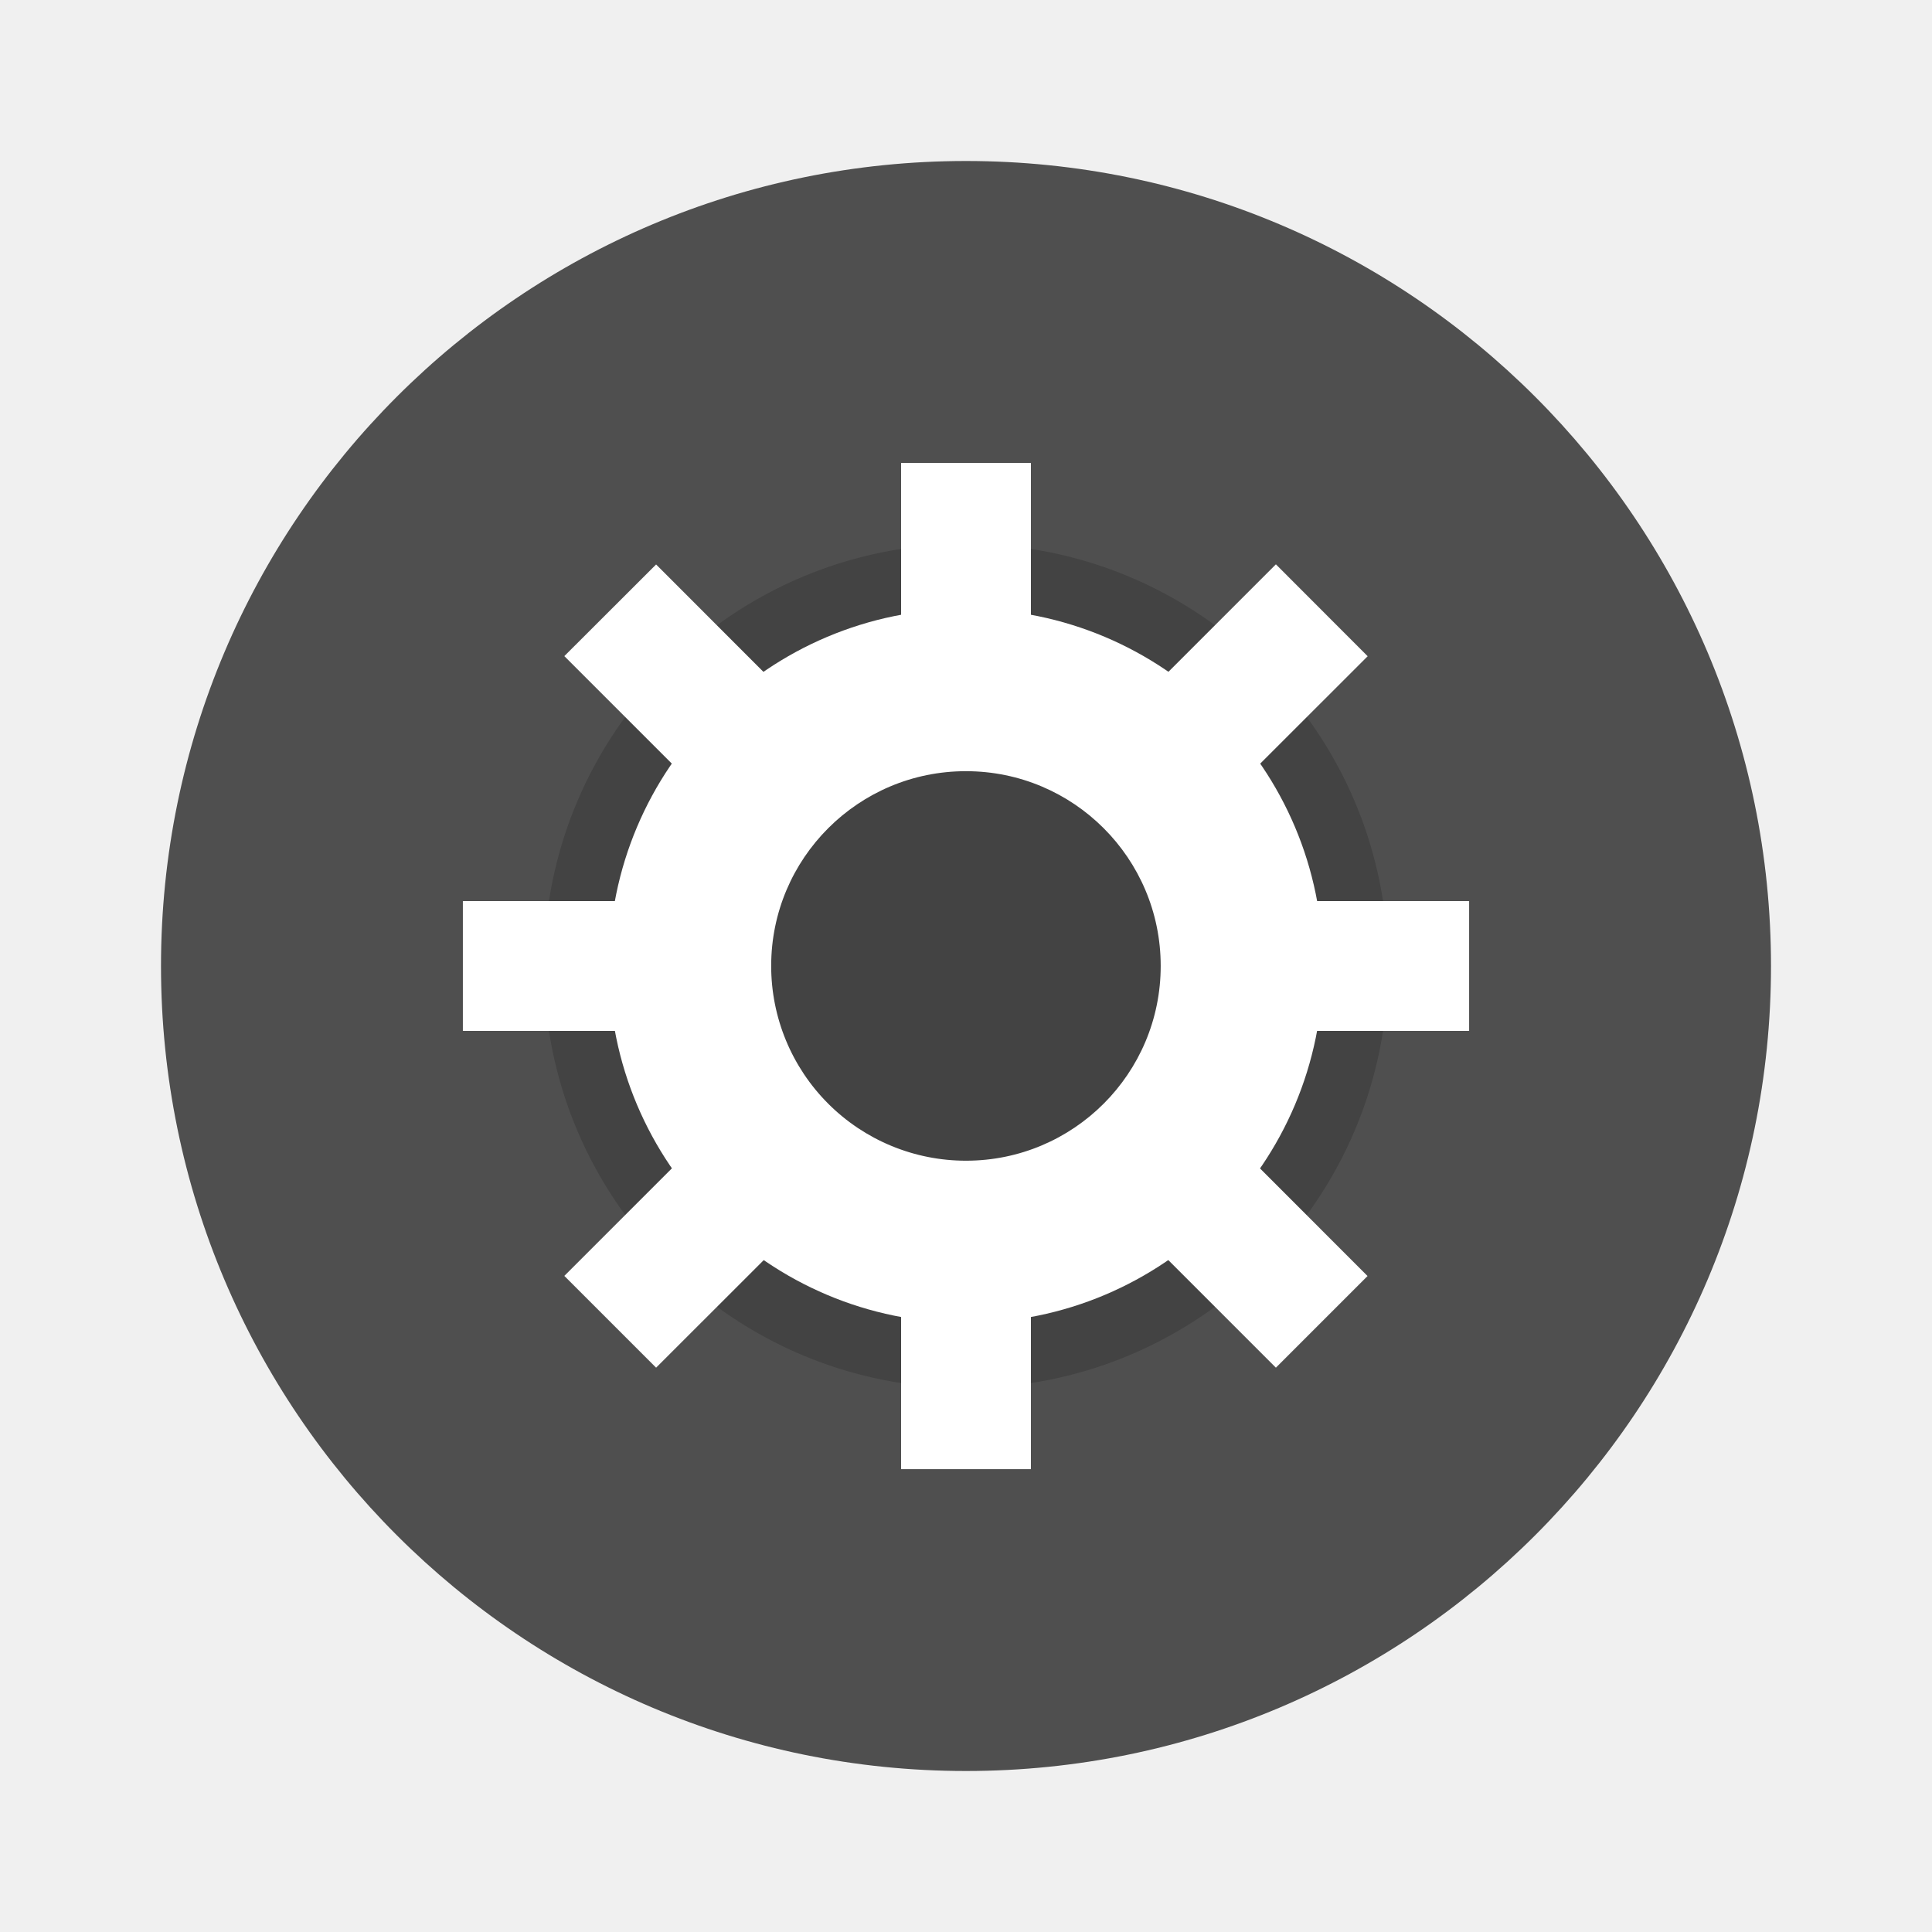
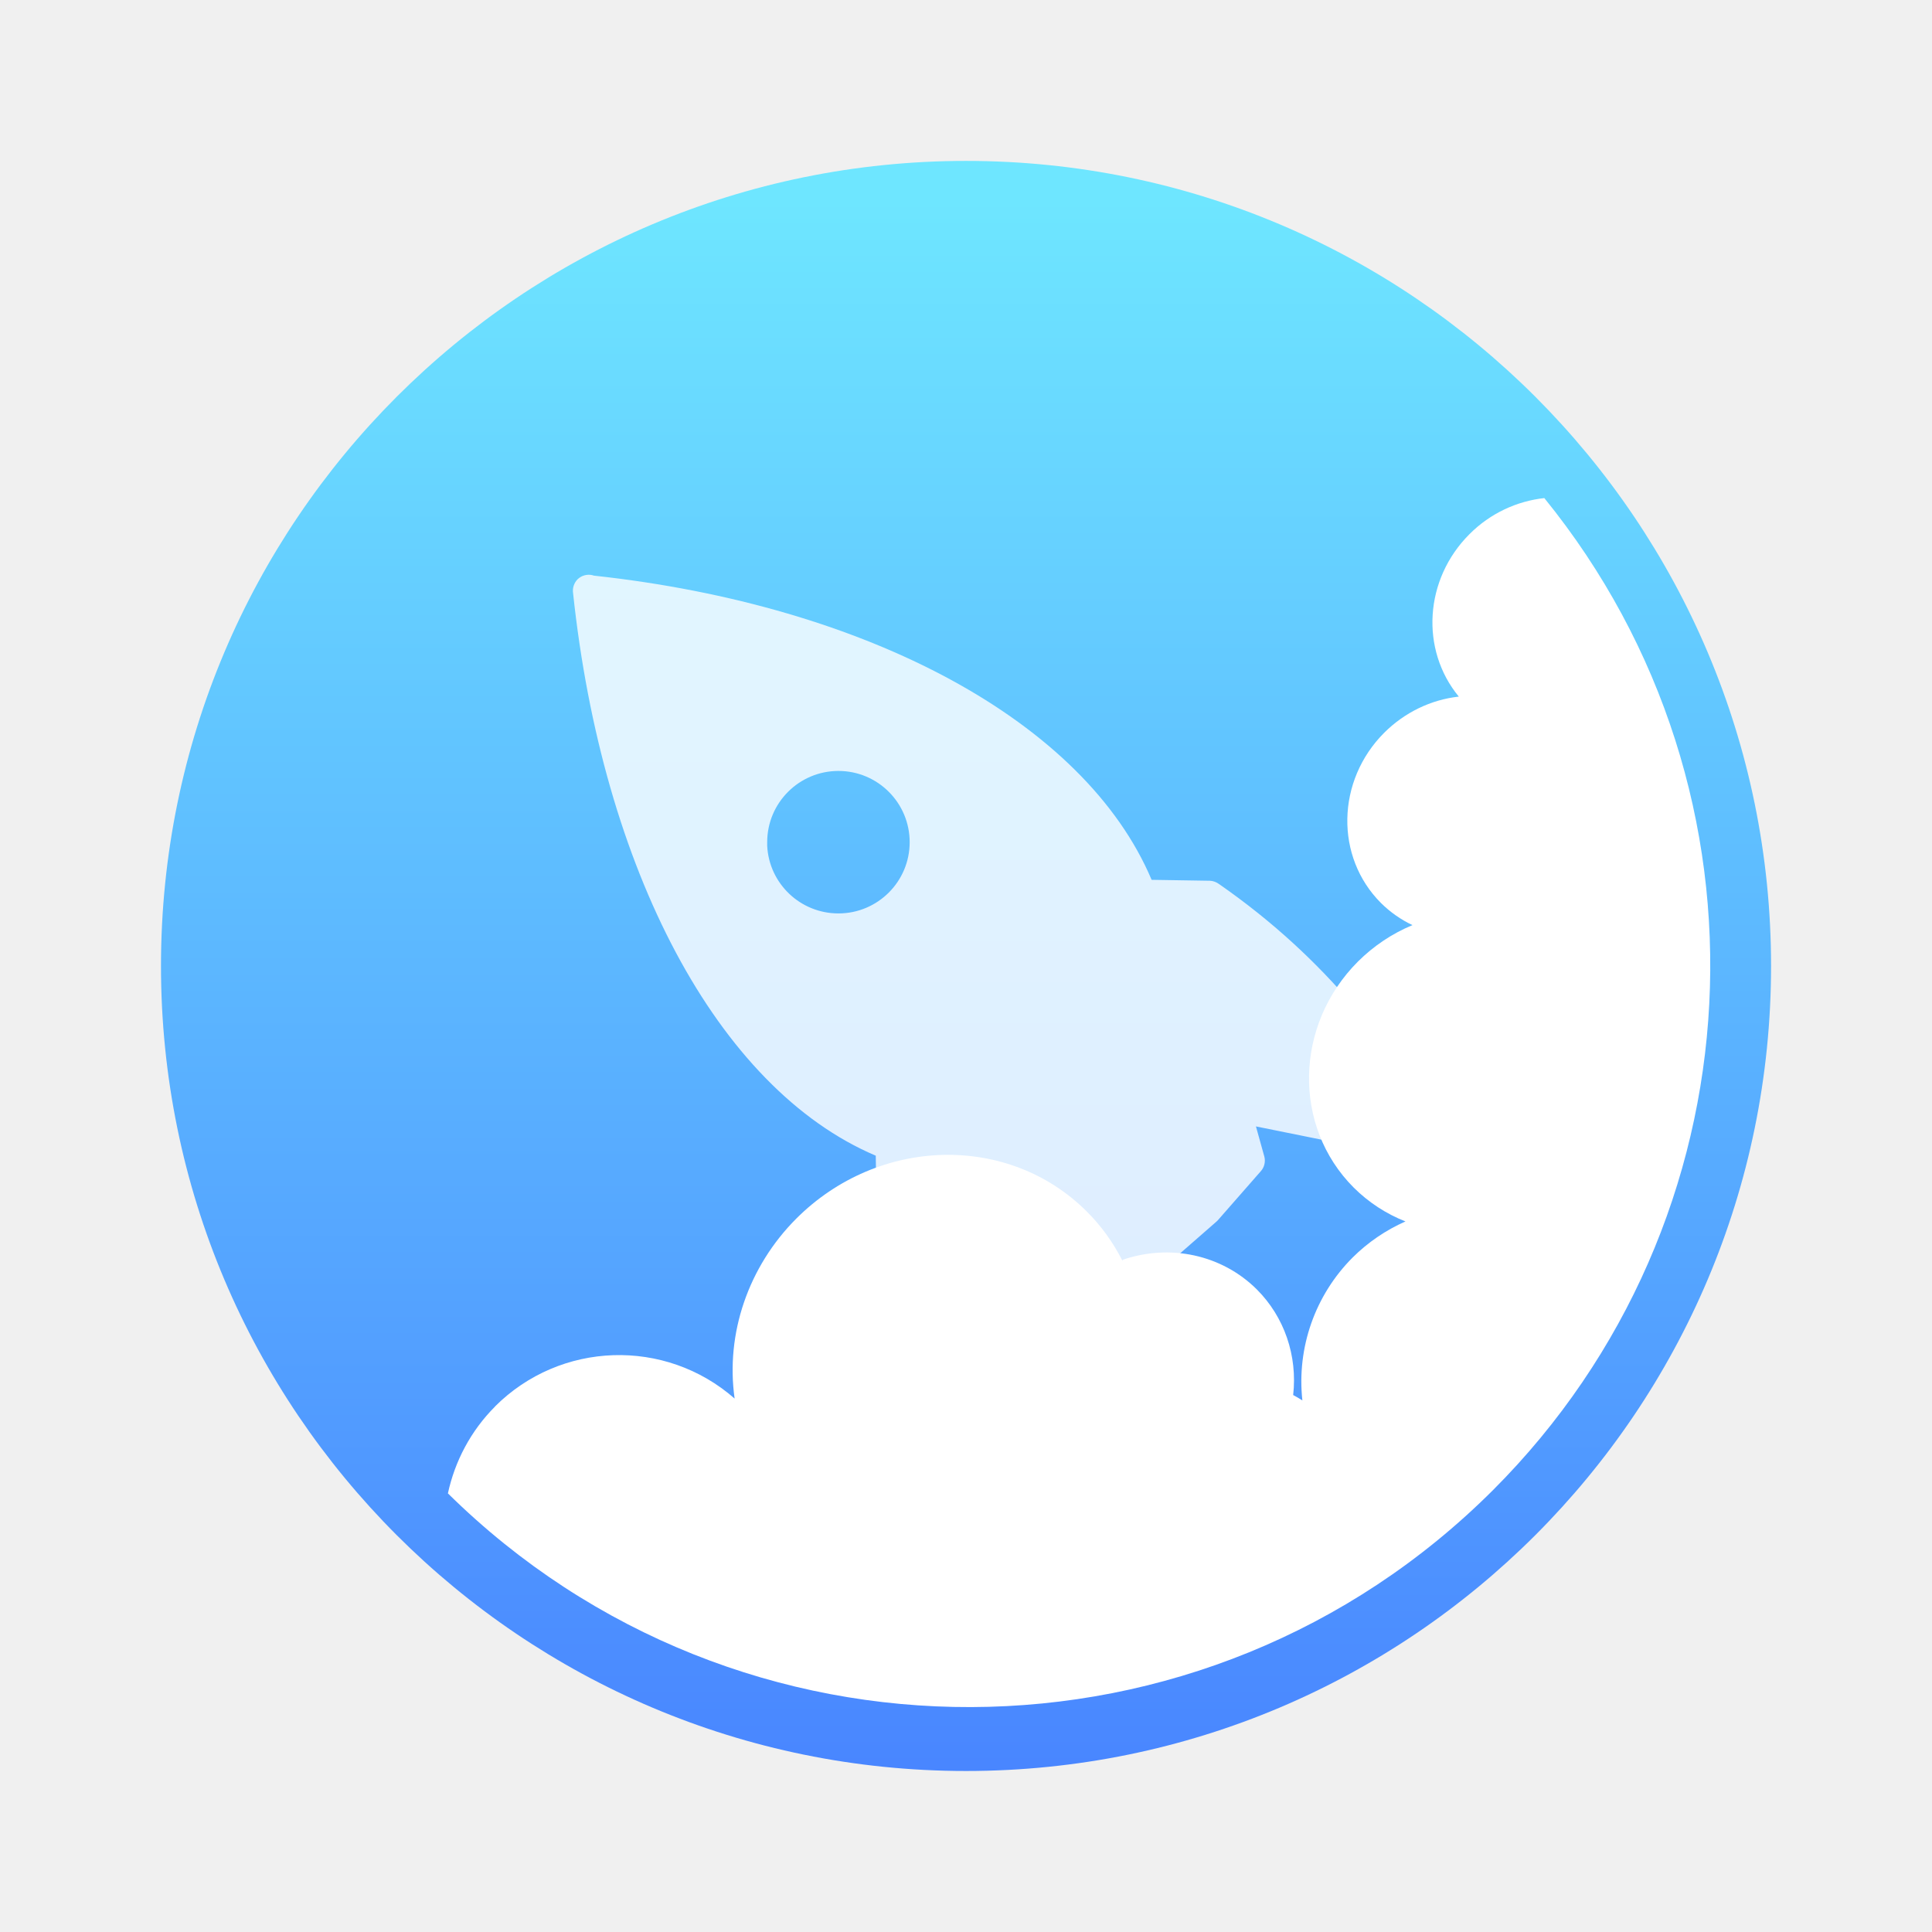
- <svg xmlns="http://www.w3.org/2000/svg" width="240" height="240" version="1" id="svg6">
-   <defs id="defs10">
-     <linearGradient id="a" x1="47" x2="59.998" y1="41" y2="53.978" gradientTransform="matrix(3.571544,0,0,3.571544,4.699276,27.85269)" gradientUnits="userSpaceOnUse">
-       <stop offset="0" id="stop2" />
-       <stop stop-color="#242424" stop-opacity="0" offset="1" id="stop4" />
+ <svg xmlns="http://www.w3.org/2000/svg" xmlns:xlink="http://www.w3.org/1999/xlink" width="240" height="240" viewBox="0 0 63.5 63.5" version="1.1" id="svg8">
+   <defs id="defs2">
+     <linearGradient id="linearGradient818">
+       <stop style="stop-color:#4986ff;stop-opacity:1" offset="0" id="stop814" />
+       <stop style="stop-color:#6ee6ff;stop-opacity:1" offset="1" id="stop816" />
    </linearGradient>
+     <linearGradient xlink:href="#linearGradient818" id="linearGradient820" x1="8.386" y1="296.683" x2="8.386" y2="280.713" gradientUnits="userSpaceOnUse" gradientTransform="matrix(0.9492521,0,0,0.9492521,0.2894544,14.73589)" />
+     <style type="text/css" id="current-color-scheme">
+    .ColorScheme-Text { color:#5c616c; } .ColorScheme-Highlight { color:#5294e2; }
+   </style>
+     <style type="text/css" id="current-color-scheme-3">
+    .ColorScheme-Text { color:#5c616c; } .ColorScheme-Highlight { color:#5294e2; }
+   </style>
+     <style type="text/css" id="current-color-scheme-7">
+    .ColorScheme-Text { color:#5c616c; } .ColorScheme-Highlight { color:#5294e2; }
+   </style>
+     <style type="text/css" id="current-color-scheme-35">
+    .ColorScheme-Text { color:#5c616c; } .ColorScheme-Highlight { color:#5294e2; }
+   </style>
+     <style type="text/css" id="current-color-scheme-9">
+    .ColorScheme-Text { color:#5c616c; } .ColorScheme-Highlight { color:#5294e2; }
+   </style>
+     <style type="text/css" id="current-color-scheme-2">
+    .ColorScheme-Text { color:#5c616c; } .ColorScheme-Highlight { color:#5294e2; }
+   </style>
+     <style type="text/css" id="current-color-scheme-0">
+    .ColorScheme-Text { color:#5c616c; } .ColorScheme-Highlight { color:#5294e2; }
+   </style>
+     <style type="text/css" id="current-color-scheme-36">
+    .ColorScheme-Text { color:#5c616c; } .ColorScheme-Highlight { color:#5294e2; }
+   </style>
+     <style type="text/css" id="current-color-scheme-6">
+    .ColorScheme-Text { color:#5c616c; } .ColorScheme-Highlight { color:#5294e2; }
+   </style>
+     <style type="text/css" id="current-color-scheme-61">
+    .ColorScheme-Text { color:#5c616c; } .ColorScheme-Highlight { color:#5294e2; }
+   </style>
+     <style type="text/css" id="current-color-scheme-79">
+    .ColorScheme-Text { color:#5c616c; } .ColorScheme-Highlight { color:#5294e2; }
+   </style>
+     <style type="text/css" id="current-color-scheme-23">
+    .ColorScheme-Text { color:#5c616c; } .ColorScheme-Highlight { color:#5294e2; }
+   </style>
+     <style type="text/css" id="current-color-scheme-92">
+    .ColorScheme-Text { color:#5c616c; } .ColorScheme-Highlight { color:#5294e2; }
+   </style>
+     <style type="text/css" id="current-color-scheme-97">
+    .ColorScheme-Text { color:#5c616c; } .ColorScheme-Highlight { color:#5294e2; }
+   </style>
+     <style type="text/css" id="current-color-scheme-612">
+    .ColorScheme-Text { color:#5c616c; } .ColorScheme-Highlight { color:#5294e2; }
+   </style>
+     <style id="current-color-scheme-1" type="text/css">
+    .ColorScheme-Text { color:#5c616c; } .ColorScheme-Highlight { color:#5294e2; }
+   </style>
+     <style id="current-color-scheme-3-0" type="text/css">
+    .ColorScheme-Text { color:#5c616c; } .ColorScheme-Highlight { color:#5294e2; }
+   </style>
+     <style id="current-color-scheme-7-6" type="text/css">
+    .ColorScheme-Text { color:#5c616c; } .ColorScheme-Highlight { color:#5294e2; }
+   </style>
+     <style id="current-color-scheme-35-3" type="text/css">
+    .ColorScheme-Text { color:#5c616c; } .ColorScheme-Highlight { color:#5294e2; }
+   </style>
+     <style id="current-color-scheme-9-2" type="text/css">
+    .ColorScheme-Text { color:#5c616c; } .ColorScheme-Highlight { color:#5294e2; }
+   </style>
+     <style id="current-color-scheme-2-0" type="text/css">
+    .ColorScheme-Text { color:#5c616c; } .ColorScheme-Highlight { color:#5294e2; }
+   </style>
+     <style id="current-color-scheme-0-6" type="text/css">
+    .ColorScheme-Text { color:#5c616c; } .ColorScheme-Highlight { color:#5294e2; }
+   </style>
+     <style id="current-color-scheme-36-1" type="text/css">
+    .ColorScheme-Text { color:#5c616c; } .ColorScheme-Highlight { color:#5294e2; }
+   </style>
+     <style id="current-color-scheme-6-5" type="text/css">
+    .ColorScheme-Text { color:#5c616c; } .ColorScheme-Highlight { color:#5294e2; }
+   </style>
+     <style id="current-color-scheme-61-5" type="text/css">
+    .ColorScheme-Text { color:#5c616c; } .ColorScheme-Highlight { color:#5294e2; }
+   </style>
+     <style id="current-color-scheme-79-4" type="text/css">
+    .ColorScheme-Text { color:#5c616c; } .ColorScheme-Highlight { color:#5294e2; }
+   </style>
+     <style id="current-color-scheme-23-7" type="text/css">
+    .ColorScheme-Text { color:#5c616c; } .ColorScheme-Highlight { color:#5294e2; }
+   </style>
+     <style id="current-color-scheme-92-6" type="text/css">
+    .ColorScheme-Text { color:#5c616c; } .ColorScheme-Highlight { color:#5294e2; }
+   </style>
+     <style id="current-color-scheme-97-5" type="text/css">
+    .ColorScheme-Text { color:#5c616c; } .ColorScheme-Highlight { color:#5294e2; }
+   </style>
+     <style id="current-color-scheme-612-6" type="text/css">
+    .ColorScheme-Text { color:#5c616c; } .ColorScheme-Highlight { color:#5294e2; }
+   </style>
  </defs>
-   <g id="g842">
-     <circle style="opacity:1;fill:#4f4f4f;fill-opacity:1" id="path825" cx="120" cy="120" r="100" />
-     <g id="g1274">
-       <circle id="circle4" r="52.426" cy="120" cx="120" style="opacity:0.15;stroke-width:15.24" />
-       <g id="g10-3" style="fill:#ffffff" transform="matrix(15.24019,0,0,15.24019,-9.038646,-4277.266)">
-         <path id="path6" d="m 8.467,285.62 a 2.91,2.91 0 0 0 -2.91,2.91 2.91,2.91 0 0 0 2.91,2.91 2.91,2.91 0 0 0 2.91,-2.91 2.91,2.91 0 0 0 -2.91,-2.91 z m 0,1.323 a 1.587,1.587 0 0 1 1.587,1.587 1.587,1.587 0 0 1 -1.587,1.588 1.587,1.587 0 0 1 -1.588,-1.588 1.587,1.587 0 0 1 1.588,-1.587 z" />
-         <path id="path8" d="m 7.938,284.43 h 1.058 v 1.852 H 7.938 Z m 0,6.35 h 1.058 v 1.852 H 7.938 Z m 4.63,-2.778 v 1.058 h -1.852 v -1.058 z m -6.35,0 v 1.058 H 4.366 v -1.058 z m 5.522,3.056 -0.747,0.747 -1.31,-1.31 0.748,-0.747 z m -4.49,-4.49 -0.747,0.747 -1.31,-1.31 0.748,-0.747 z m -1.309,5.237 -0.748,-0.748 1.31,-1.31 0.748,0.749 z m 4.49,-4.49 -0.748,-0.748 1.31,-1.31 0.748,0.749 z" />
-       </g>
+   <g id="layer1" transform="translate(0,-233.5)">
+     <g id="g874" transform="matrix(3.398364,0,0,3.398364,3.445806,-715.601)">
+       <circle r="7.786" cy="288.624" cx="8.329" id="path815" style="opacity:1;fill:url(#linearGradient820);fill-opacity:1;stroke:none;stroke-width:0.176;stroke-linecap:round;stroke-linejoin:round;stroke-miterlimit:4;stroke-dasharray:none;stroke-opacity:1" />
+       <g id="text891" style="font-style:normal;font-variant:normal;font-weight:normal;font-stretch:normal;font-size:2.462px;line-height:1.25;font-family:Sawasdee;-inkscape-font-specification:Sawasdee;letter-spacing:0px;word-spacing:0px;fill:#000000;fill-opacity:1;stroke:none;stroke-width:0.062" aria-label="hip-hip" />
+       <path style="fill:#ffffff;fill-opacity:0.806;stroke-width:0.033" d="m 4.527,285.002 c -1.477e-4,0.003 6.645e-4,0.006 0.001,0.01 0.282,2.669 1.392,4.795 2.928,5.447 l 0.008,0.562 c 7.048e-4,0.03 0.01,0.06 0.027,0.084 0.722,1.041 1.593,1.699 2.457,2.176 0.051,0.028 0.117,0.024 0.164,-0.01 0.047,-0.035 0.072,-0.098 0.06,-0.155 l -0.333,-1.649 0.291,0.081 c 0.048,0.014 0.103,9.5e-4 0.141,-0.032 l 0.476,-0.416 c 2.95e-4,-3.3e-4 7.18e-4,-7.1e-4 10e-4,-9.5e-4 0.006,-0.004 0.01,-0.01 0.015,-0.014 l 0.418,-0.477 c 0.034,-0.038 0.046,-0.093 0.033,-0.141 l -0.081,-0.291 1.649,0.333 c 0.057,0.011 0.119,-0.013 0.154,-0.06 0.034,-0.046 0.039,-0.113 0.011,-0.164 -0.477,-0.865 -1.134,-1.734 -2.175,-2.456 -0.025,-0.017 -0.054,-0.028 -0.084,-0.029 l -0.564,-0.009 c -0.647,-1.529 -2.74,-2.654 -5.394,-2.942 -0.047,-0.017 -0.102,-0.008 -0.142,0.022 -0.04,0.029 -0.063,0.08 -0.061,0.129 z m 1.879,2.461 c -4.631e-4,-0.012 -3.82e-5,-0.024 5.3e-6,-0.036 -3e-7,-0.381 0.309,-0.689 0.689,-0.689 0.381,0 0.689,0.309 0.689,0.689 7e-7,0.381 -0.309,0.689 -0.689,0.689 -0.369,-10e-6 -0.671,-0.289 -0.689,-0.654 z" id="path4556-6" />
+       <path style="fill:#ffffff;stroke-width:0.033" d="m 3.776,292.883 c -0.24,0.24 -0.391,0.534 -0.458,0.842 a 7.173,7.173 0 0 0 10.109,-0.033 7.173,7.173 0 0 0 0.495,-9.593 c -0.263,0.029 -0.521,0.145 -0.725,0.35 -0.434,0.434 -0.478,1.114 -0.102,1.57 -0.271,0.03 -0.525,0.154 -0.721,0.349 -0.464,0.464 -0.478,1.202 -0.031,1.648 0.088,0.087 0.191,0.16 0.304,0.213 -0.196,0.081 -0.375,0.201 -0.527,0.352 -0.615,0.615 -0.634,1.594 -0.041,2.187 0.145,0.144 0.315,0.254 0.5,0.327 a 1.696,1.696 0 0 0 -0.511,0.349 1.696,1.696 0 0 0 -0.486,1.382 c -0.029,-0.018 -0.058,-0.036 -0.089,-0.052 0.043,-0.382 -0.086,-0.756 -0.351,-1.021 -0.337,-0.336 -0.841,-0.446 -1.304,-0.285 -0.089,-0.174 -0.203,-0.332 -0.341,-0.469 -0.757,-0.757 -2.015,-0.726 -2.81,0.069 -0.463,0.464 -0.685,1.111 -0.596,1.74 -0.672,-0.589 -1.685,-0.555 -2.317,0.076 z" id="path4560-7" />
    </g>
  </g>
</svg>
